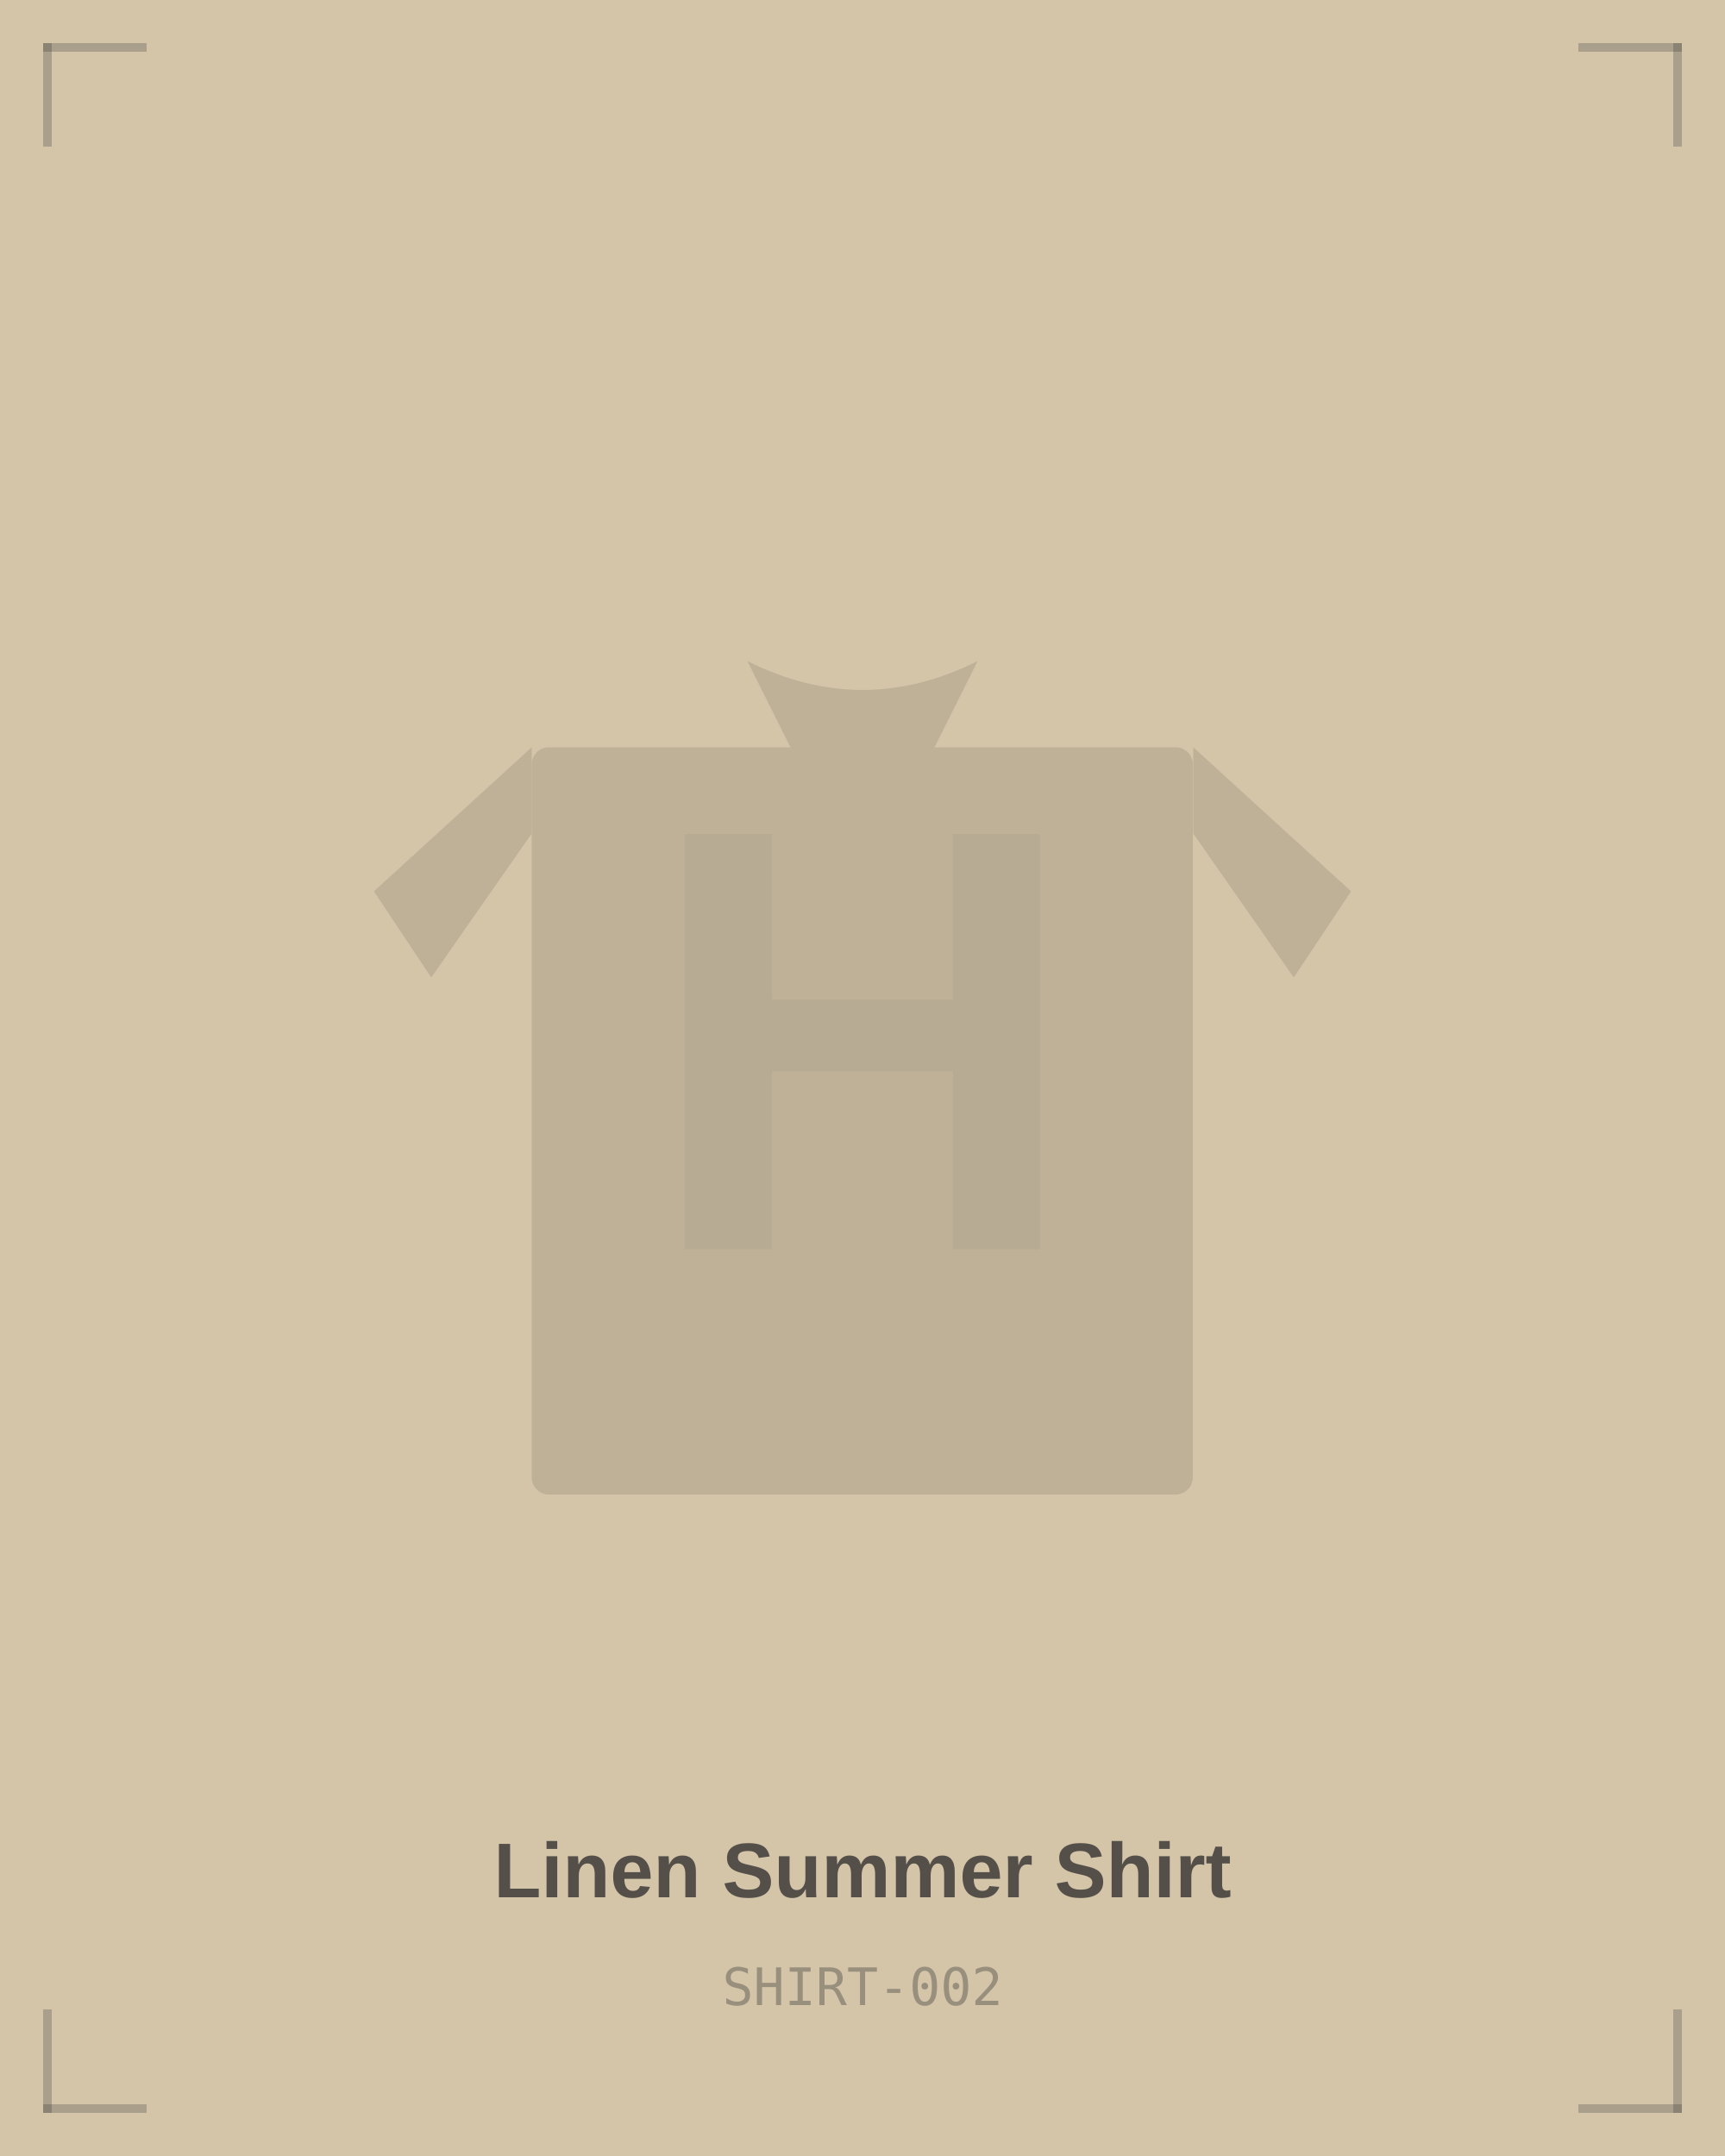
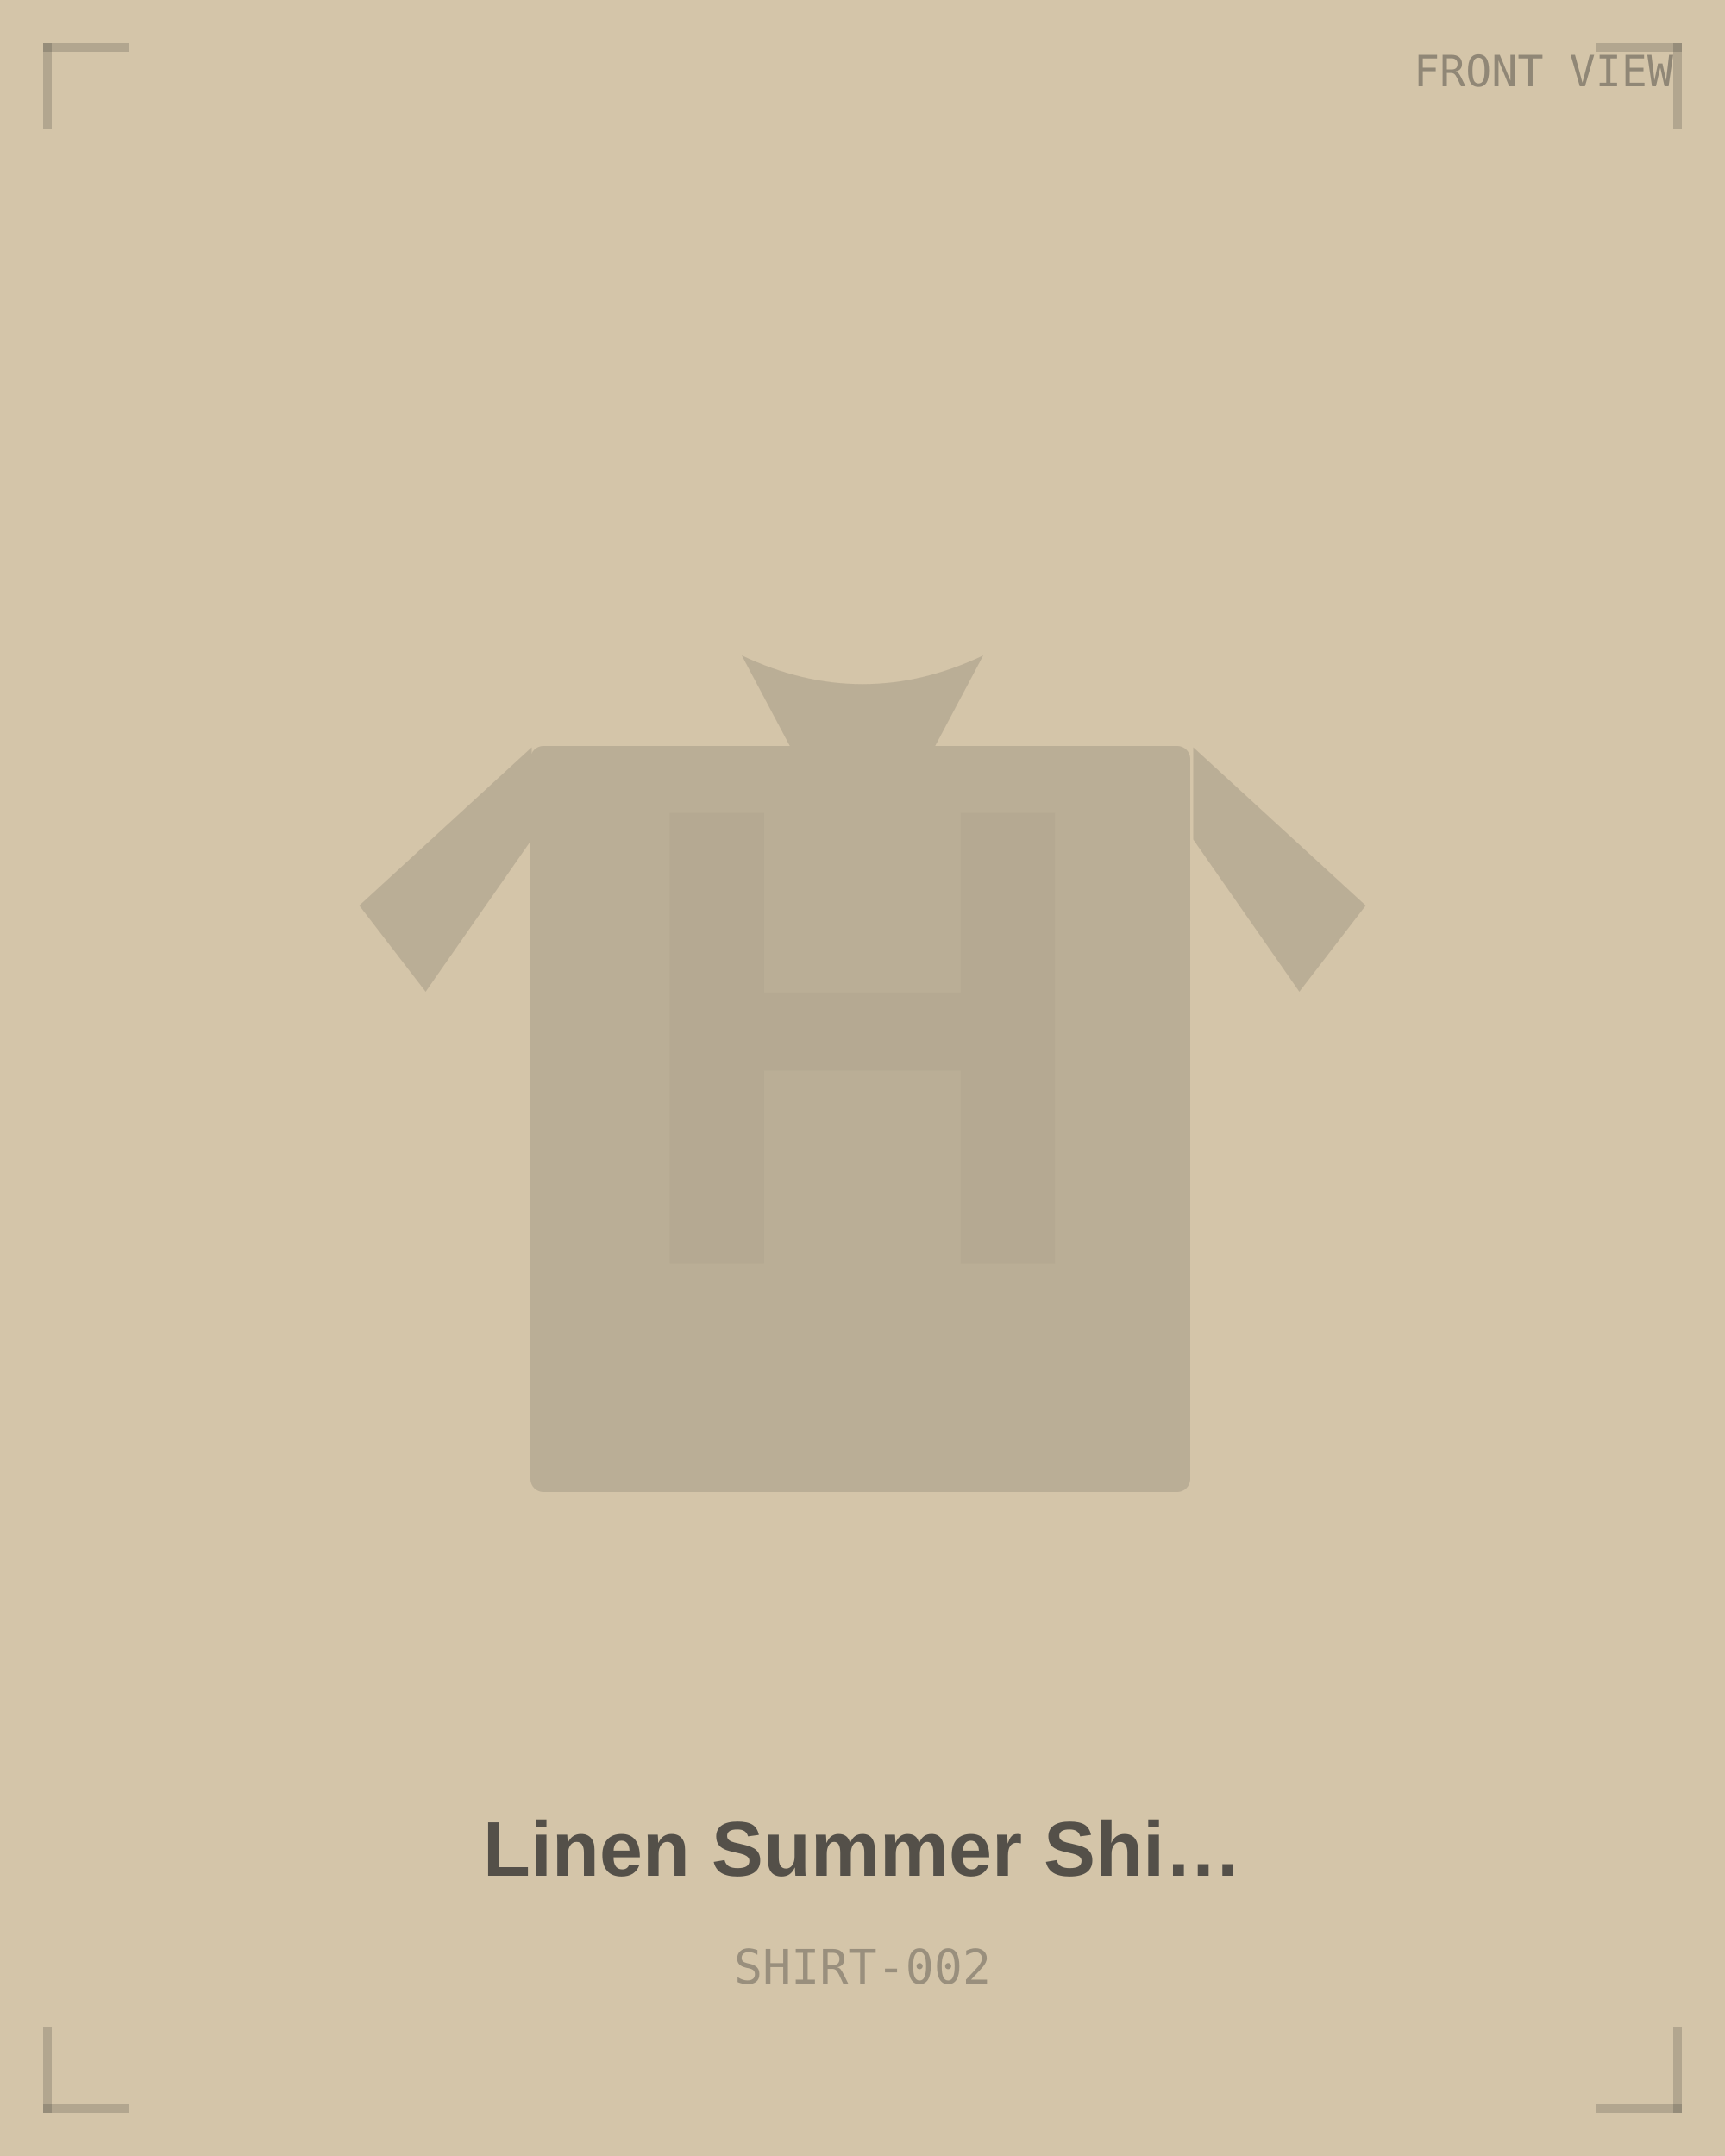
<svg xmlns="http://www.w3.org/2000/svg" viewBox="0 0 400 500" width="400" height="500">
  <rect width="400" height="500" fill="#d4c5a9" />
-   <g opacity="0.13" fill="#2a2a2a">
-     <rect x="123.3" y="173.3" width="153.3" height="173.3" rx="4" />
-     <path d="M 183.3,173.3 Q 200.0,200.0 216.7,173.3 L 226.7,153.3 Q 200.0,166.7 173.3,153.3 Z" />
-     <path d="M 123.3,173.3 L 86.7,206.7 L 100.0,226.7 L 123.3,193.3 Z" />
-     <path d="M 276.7,173.3 L 313.3,206.7 L 300.0,226.7 L 276.7,193.3 Z" />
+   <g opacity="0.15" fill="#2a2a2a">
+     <rect x="123" y="173" width="153" height="173" rx="3" />
+     <path d="M 183.3,173.3 Q 200.0,203.3 216.7,173.3 L 228.0,152.0 Q 200.0,165.3 172.0,152.0 Z" />
+     <path d="M 123.3,173.3 L 83.3,210.0 L 98.7,230.0 L 123.3,194.7 Z" />
+     <path d="M 276.7,173.3 L 316.7,210.0 L 301.3,230.0 L 276.7,194.7 Z" />
  </g>
-   <text x="200" y="250" font-family="Arial Black,Arial,sans-serif" font-size="140" font-weight="900" fill="#2a2a2a" opacity="0.05" text-anchor="middle" dominant-baseline="middle">H</text>
-   <text x="200" y="440" font-family="Arial,sans-serif" font-size="18" font-weight="600" fill="#2a2a2a" opacity="0.75" text-anchor="middle">Linen Summer Shirt</text>
-   <text x="200" y="465" font-family="monospace" font-size="12" fill="#2a2a2a" opacity="0.35" text-anchor="middle">SHIRT-002</text>
-   <rect x="10" y="10" width="24" height="2" fill="#2a2a2a" opacity="0.25" />
-   <rect x="10" y="10" width="2" height="24" fill="#2a2a2a" opacity="0.25" />
-   <rect x="366" y="10" width="24" height="2" fill="#2a2a2a" opacity="0.25" />
-   <rect x="388" y="10" width="2" height="24" fill="#2a2a2a" opacity="0.25" />
-   <rect x="10" y="488" width="24" height="2" fill="#2a2a2a" opacity="0.25" />
-   <rect x="10" y="466" width="2" height="24" fill="#2a2a2a" opacity="0.25" />
-   <rect x="366" y="488" width="24" height="2" fill="#2a2a2a" opacity="0.25" />
-   <rect x="388" y="466" width="2" height="24" fill="#2a2a2a" opacity="0.25" />
+   <text x="200" y="250" font-family="Arial Black,Arial,sans-serif" font-size="152" font-weight="900" fill="#2a2a2a" opacity="0.04" text-anchor="middle" dominant-baseline="middle">H</text>
+   <text x="388" y="20" font-family="monospace" font-size="10" fill="#2a2a2a" opacity="0.4" text-anchor="end">FRONT VIEW</text>
+   <text x="200" y="435" font-family="Arial,sans-serif" font-size="18" font-weight="600" fill="#2a2a2a" opacity="0.75" text-anchor="middle">Linen Summer Shi…</text>
+   <text x="200" y="460" font-family="monospace" font-size="11" fill="#2a2a2a" opacity="0.35" text-anchor="middle">SHIRT-002</text>
+   <rect x="10" y="10" width="20" height="2" fill="#2a2a2a" opacity="0.2" />
+   <rect x="10" y="10" width="2" height="20" fill="#2a2a2a" opacity="0.2" />
+   <rect x="370" y="10" width="20" height="2" fill="#2a2a2a" opacity="0.2" />
+   <rect x="388" y="10" width="2" height="20" fill="#2a2a2a" opacity="0.2" />
+   <rect x="10" y="488" width="20" height="2" fill="#2a2a2a" opacity="0.2" />
+   <rect x="10" y="470" width="2" height="20" fill="#2a2a2a" opacity="0.2" />
+   <rect x="370" y="488" width="20" height="2" fill="#2a2a2a" opacity="0.2" />
+   <rect x="388" y="470" width="2" height="20" fill="#2a2a2a" opacity="0.2" />
</svg>
